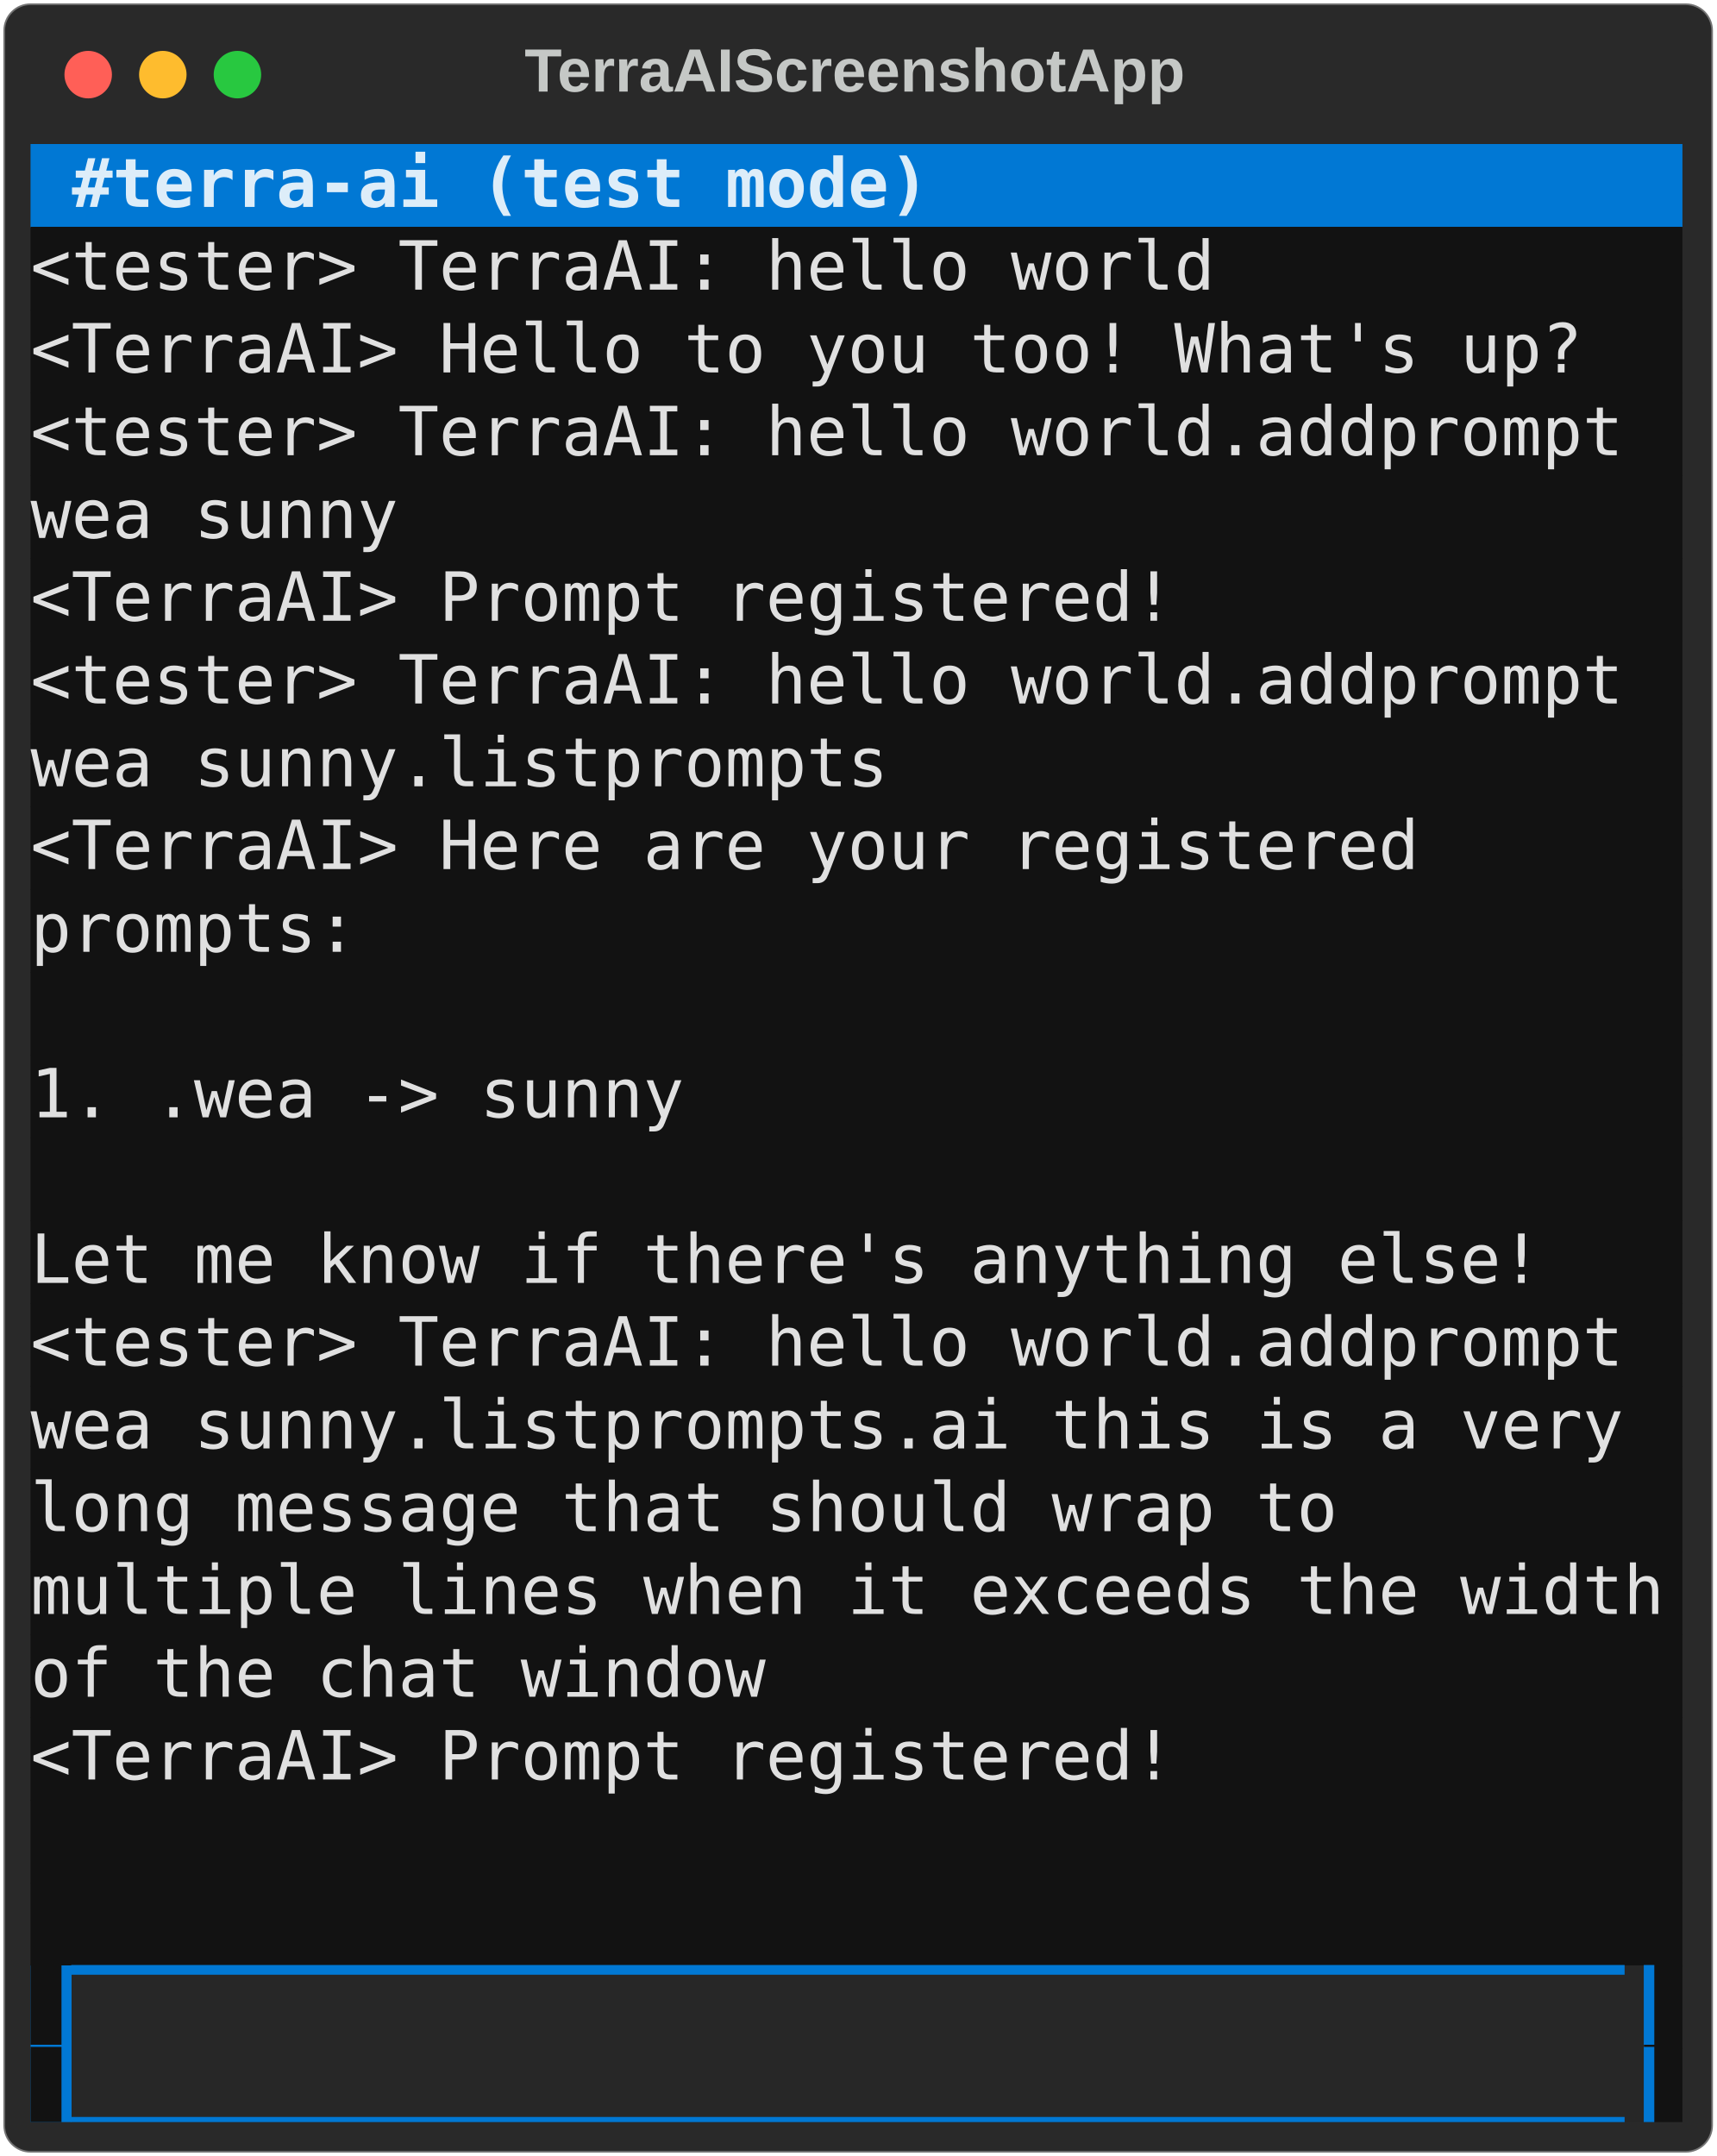
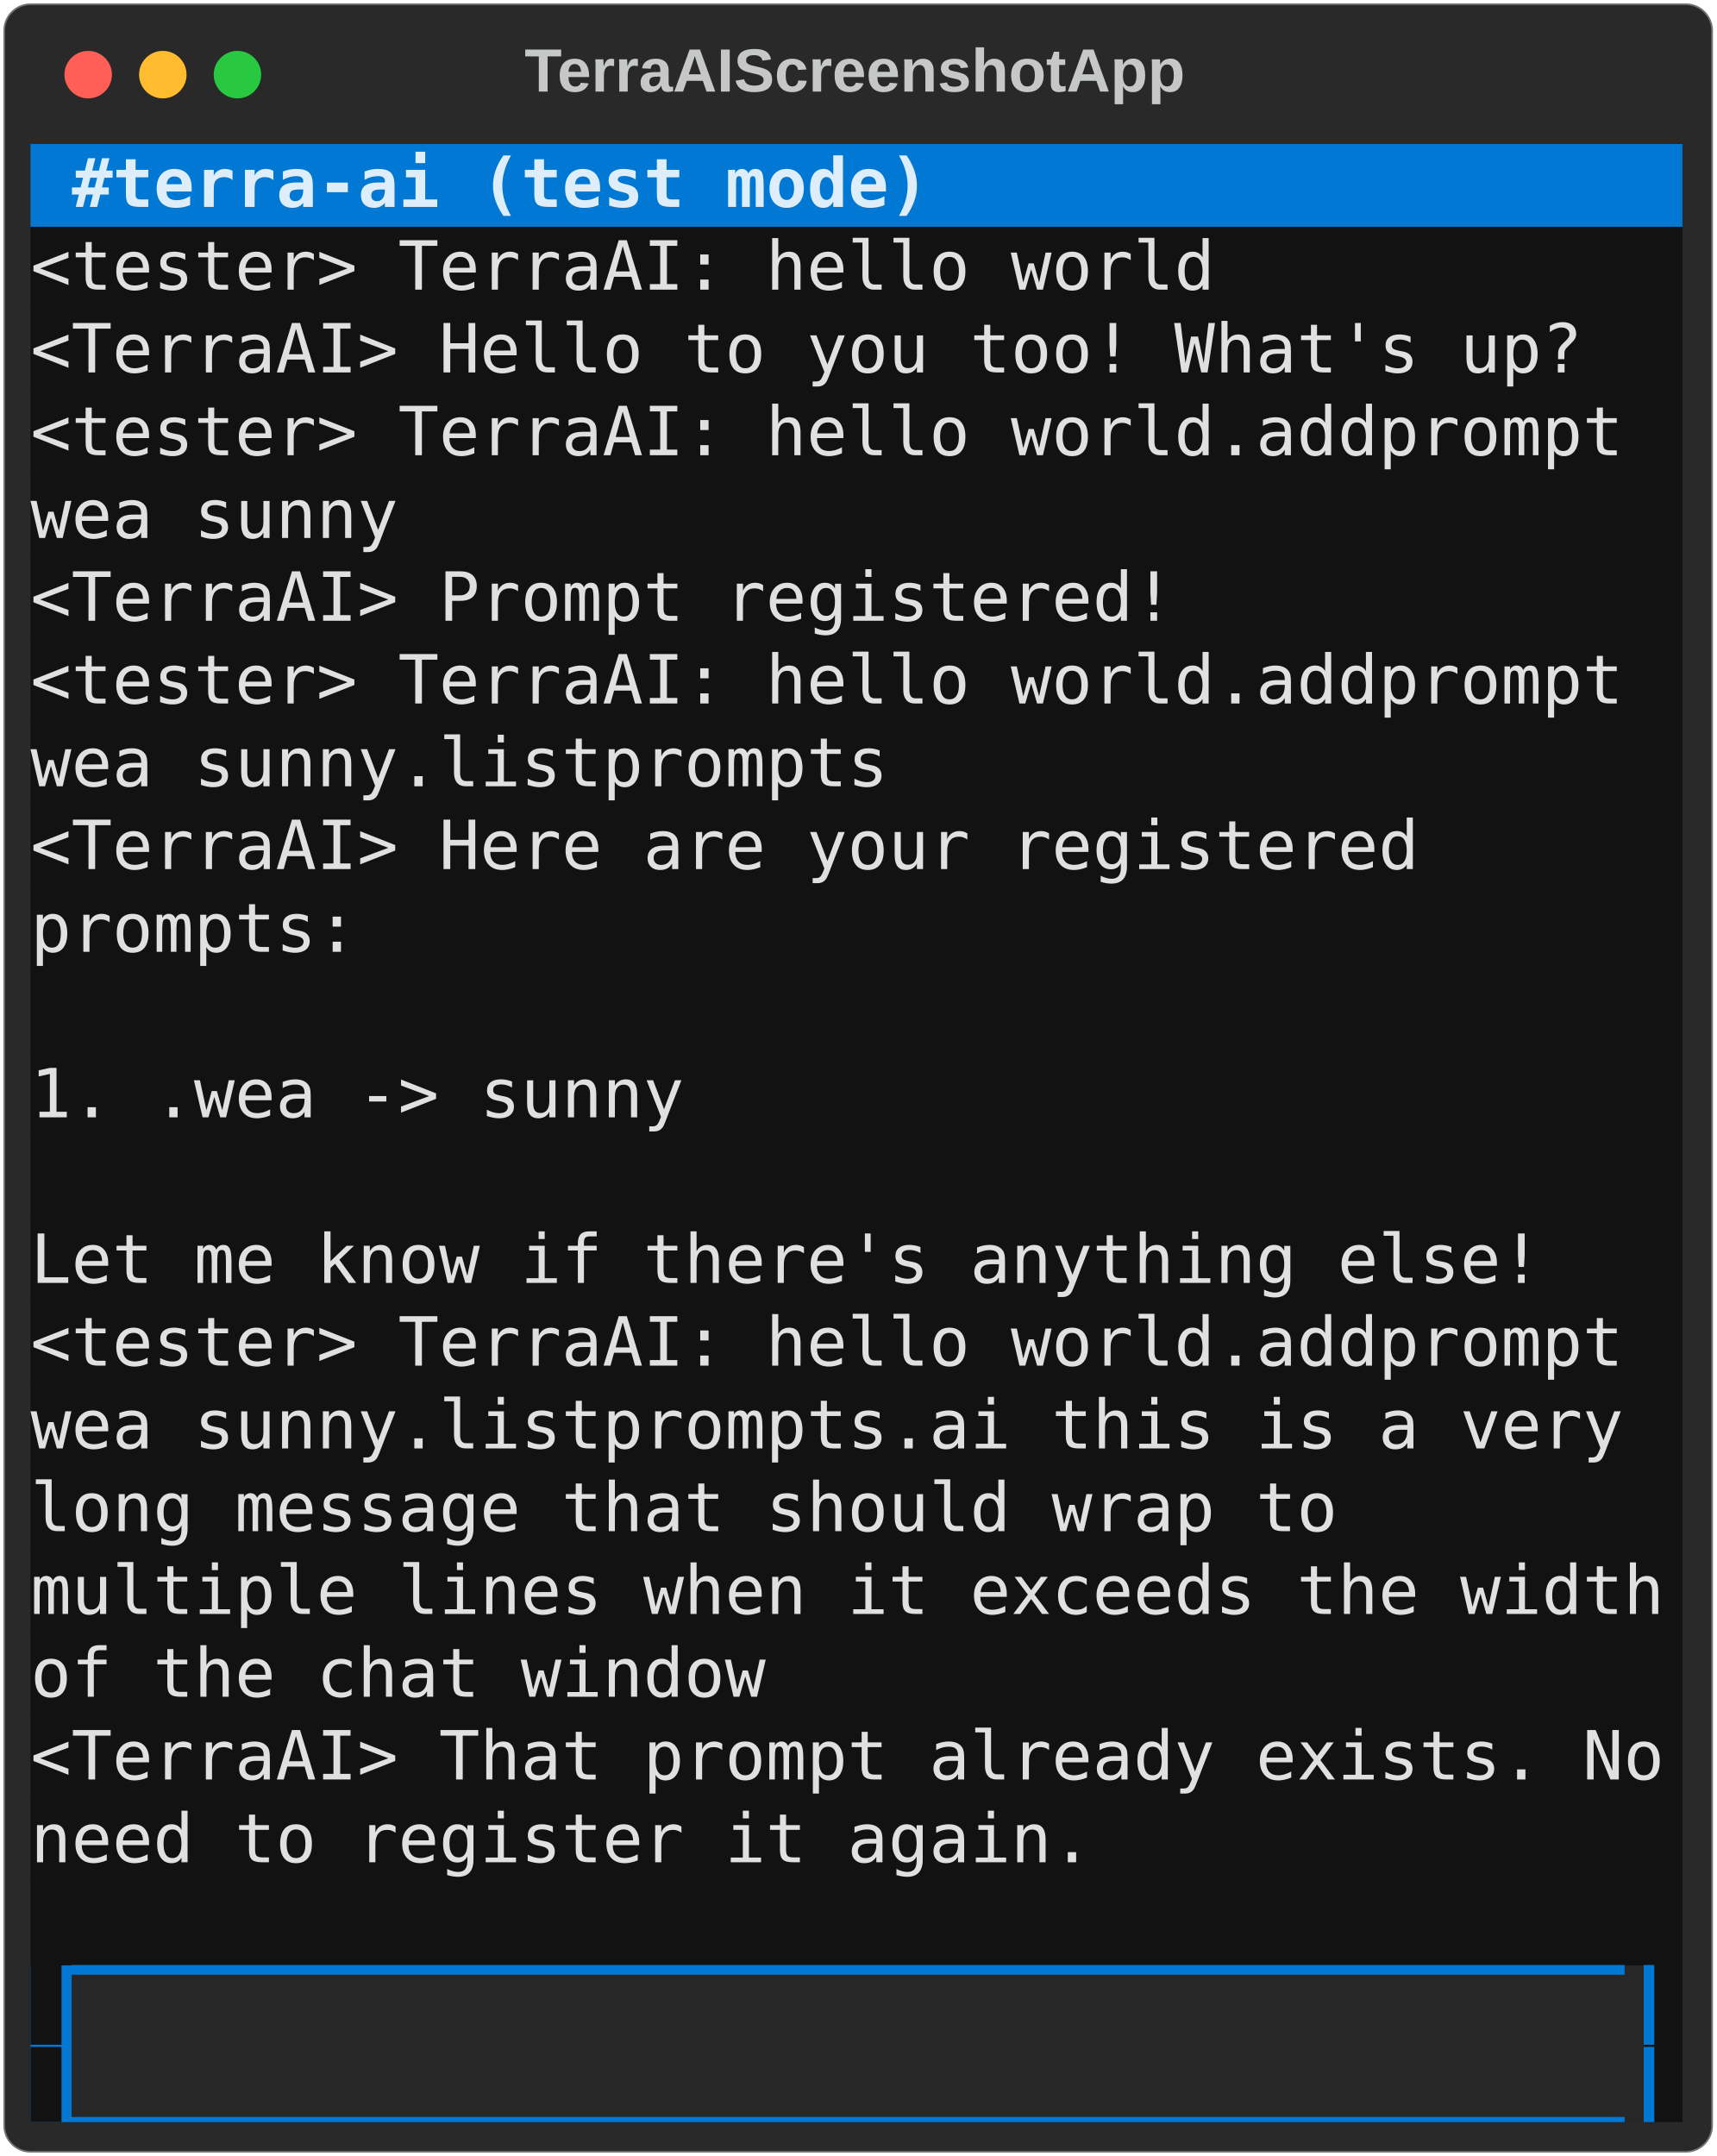
<svg xmlns="http://www.w3.org/2000/svg" class="rich-terminal" viewBox="0 0 506 635.6">
  <style>

    @font-face {
        font-family: "Fira Code";
        src: local("FiraCode-Regular"),
                url("https://cdnjs.cloudflare.com/ajax/libs/firacode/6.2.0/woff2/FiraCode-Regular.woff2") format("woff2"),
                url("https://cdnjs.cloudflare.com/ajax/libs/firacode/6.2.0/woff/FiraCode-Regular.woff") format("woff");
        font-style: normal;
        font-weight: 400;
    }
    @font-face {
        font-family: "Fira Code";
        src: local("FiraCode-Bold"),
                url("https://cdnjs.cloudflare.com/ajax/libs/firacode/6.2.0/woff2/FiraCode-Bold.woff2") format("woff2"),
                url("https://cdnjs.cloudflare.com/ajax/libs/firacode/6.2.0/woff/FiraCode-Bold.woff") format("woff");
        font-style: bold;
        font-weight: 700;
    }

-     .terminal-1154082291-matrix {
+     .terminal-871757452-matrix {
        font-family: Fira Code, monospace;
        font-size: 20px;
        line-height: 24.4px;
        font-variant-east-asian: full-width;
    }

-     .terminal-1154082291-title {
+     .terminal-871757452-title {
        font-size: 18px;
        font-weight: bold;
        font-family: arial;
    }

-     .terminal-1154082291-r1 { fill: #c5c8c6 }
- .terminal-1154082291-r2 { fill: #ddedf9;font-weight: bold }
- .terminal-1154082291-r3 { fill: #e0e0e0 }
- .terminal-1154082291-r4 { fill: #121212 }
- .terminal-1154082291-r5 { fill: #0178d4 }
+     .terminal-871757452-r1 { fill: #c5c8c6 }
+ .terminal-871757452-r2 { fill: #ddedf9;font-weight: bold }
+ .terminal-871757452-r3 { fill: #e0e0e0 }
+ .terminal-871757452-r4 { fill: #121212 }
+ .terminal-871757452-r5 { fill: #0178d4 }
    </style>
  <defs>
-     <clipPath id="terminal-1154082291-clip-terminal">
+     <clipPath id="terminal-871757452-clip-terminal">
      <rect x="0" y="0" width="487.0" height="584.6" />
    </clipPath>
-     <clipPath id="terminal-1154082291-line-0">
+     <clipPath id="terminal-871757452-line-0">
      <rect x="0" y="1.5" width="488" height="24.65" />
    </clipPath>
-     <clipPath id="terminal-1154082291-line-1">
+     <clipPath id="terminal-871757452-line-1">
      <rect x="0" y="25.9" width="488" height="24.65" />
    </clipPath>
-     <clipPath id="terminal-1154082291-line-2">
+     <clipPath id="terminal-871757452-line-2">
      <rect x="0" y="50.3" width="488" height="24.65" />
    </clipPath>
-     <clipPath id="terminal-1154082291-line-3">
+     <clipPath id="terminal-871757452-line-3">
      <rect x="0" y="74.7" width="488" height="24.65" />
    </clipPath>
-     <clipPath id="terminal-1154082291-line-4">
+     <clipPath id="terminal-871757452-line-4">
      <rect x="0" y="99.1" width="488" height="24.65" />
    </clipPath>
-     <clipPath id="terminal-1154082291-line-5">
+     <clipPath id="terminal-871757452-line-5">
      <rect x="0" y="123.5" width="488" height="24.65" />
    </clipPath>
-     <clipPath id="terminal-1154082291-line-6">
+     <clipPath id="terminal-871757452-line-6">
      <rect x="0" y="147.9" width="488" height="24.65" />
    </clipPath>
-     <clipPath id="terminal-1154082291-line-7">
+     <clipPath id="terminal-871757452-line-7">
      <rect x="0" y="172.3" width="488" height="24.65" />
    </clipPath>
-     <clipPath id="terminal-1154082291-line-8">
+     <clipPath id="terminal-871757452-line-8">
      <rect x="0" y="196.7" width="488" height="24.65" />
    </clipPath>
-     <clipPath id="terminal-1154082291-line-9">
+     <clipPath id="terminal-871757452-line-9">
      <rect x="0" y="221.1" width="488" height="24.65" />
    </clipPath>
-     <clipPath id="terminal-1154082291-line-10">
+     <clipPath id="terminal-871757452-line-10">
      <rect x="0" y="245.5" width="488" height="24.65" />
    </clipPath>
-     <clipPath id="terminal-1154082291-line-11">
+     <clipPath id="terminal-871757452-line-11">
      <rect x="0" y="269.9" width="488" height="24.65" />
    </clipPath>
-     <clipPath id="terminal-1154082291-line-12">
+     <clipPath id="terminal-871757452-line-12">
      <rect x="0" y="294.3" width="488" height="24.65" />
    </clipPath>
-     <clipPath id="terminal-1154082291-line-13">
+     <clipPath id="terminal-871757452-line-13">
      <rect x="0" y="318.7" width="488" height="24.65" />
    </clipPath>
-     <clipPath id="terminal-1154082291-line-14">
+     <clipPath id="terminal-871757452-line-14">
      <rect x="0" y="343.1" width="488" height="24.65" />
    </clipPath>
-     <clipPath id="terminal-1154082291-line-15">
+     <clipPath id="terminal-871757452-line-15">
      <rect x="0" y="367.5" width="488" height="24.65" />
    </clipPath>
-     <clipPath id="terminal-1154082291-line-16">
+     <clipPath id="terminal-871757452-line-16">
      <rect x="0" y="391.9" width="488" height="24.65" />
    </clipPath>
-     <clipPath id="terminal-1154082291-line-17">
+     <clipPath id="terminal-871757452-line-17">
      <rect x="0" y="416.3" width="488" height="24.65" />
    </clipPath>
-     <clipPath id="terminal-1154082291-line-18">
+     <clipPath id="terminal-871757452-line-18">
      <rect x="0" y="440.7" width="488" height="24.65" />
    </clipPath>
-     <clipPath id="terminal-1154082291-line-19">
+     <clipPath id="terminal-871757452-line-19">
      <rect x="0" y="465.1" width="488" height="24.65" />
    </clipPath>
-     <clipPath id="terminal-1154082291-line-20">
+     <clipPath id="terminal-871757452-line-20">
      <rect x="0" y="489.5" width="488" height="24.65" />
    </clipPath>
-     <clipPath id="terminal-1154082291-line-21">
+     <clipPath id="terminal-871757452-line-21">
      <rect x="0" y="513.9" width="488" height="24.65" />
    </clipPath>
-     <clipPath id="terminal-1154082291-line-22">
+     <clipPath id="terminal-871757452-line-22">
      <rect x="0" y="538.3" width="488" height="24.65" />
    </clipPath>
  </defs>
  <rect fill="#292929" stroke="rgba(255,255,255,0.35)" stroke-width="1" x="1" y="1" width="504" height="633.6" rx="8" />
-   <text class="terminal-1154082291-title" fill="#c5c8c6" text-anchor="middle" x="252" y="27">TerraAIScreenshotApp</text>
+   <text class="terminal-871757452-title" fill="#c5c8c6" text-anchor="middle" x="252" y="27">TerraAIScreenshotApp</text>
  <g transform="translate(26,22)">
    <circle cx="0" cy="0" r="7" fill="#ff5f57" />
    <circle cx="22" cy="0" r="7" fill="#febc2e" />
    <circle cx="44" cy="0" r="7" fill="#28c840" />
  </g>
-   <g transform="translate(9, 41)" clip-path="url(#terminal-1154082291-clip-terminal)">
+   <g transform="translate(9, 41)" clip-path="url(#terminal-871757452-clip-terminal)">
    <rect fill="#0178d4" x="0" y="1.5" width="12.2" height="24.65" shape-rendering="crispEdges" />
    <rect fill="#0178d4" x="12.2" y="1.5" width="256.2" height="24.65" shape-rendering="crispEdges" />
    <rect fill="#0178d4" x="268.4" y="1.5" width="207.4" height="24.65" shape-rendering="crispEdges" />
    <rect fill="#0178d4" x="475.8" y="1.5" width="12.2" height="24.65" shape-rendering="crispEdges" />
    <rect fill="#121212" x="0" y="25.9" width="353.8" height="24.65" shape-rendering="crispEdges" />
    <rect fill="#121212" x="353.8" y="25.9" width="134.2" height="24.65" shape-rendering="crispEdges" />
    <rect fill="#121212" x="0" y="50.3" width="463.6" height="24.65" shape-rendering="crispEdges" />
    <rect fill="#121212" x="463.6" y="50.3" width="24.4" height="24.65" shape-rendering="crispEdges" />
    <rect fill="#121212" x="0" y="74.7" width="475.8" height="24.65" shape-rendering="crispEdges" />
    <rect fill="#121212" x="475.8" y="74.7" width="12.2" height="24.65" shape-rendering="crispEdges" />
    <rect fill="#121212" x="0" y="99.1" width="109.8" height="24.65" shape-rendering="crispEdges" />
    <rect fill="#121212" x="109.8" y="99.1" width="378.2" height="24.65" shape-rendering="crispEdges" />
    <rect fill="#121212" x="0" y="123.5" width="341.6" height="24.65" shape-rendering="crispEdges" />
    <rect fill="#121212" x="341.6" y="123.5" width="146.4" height="24.65" shape-rendering="crispEdges" />
    <rect fill="#121212" x="0" y="147.9" width="475.8" height="24.65" shape-rendering="crispEdges" />
    <rect fill="#121212" x="475.8" y="147.9" width="12.2" height="24.65" shape-rendering="crispEdges" />
    <rect fill="#121212" x="0" y="172.3" width="256.2" height="24.65" shape-rendering="crispEdges" />
    <rect fill="#121212" x="256.2" y="172.3" width="231.8" height="24.65" shape-rendering="crispEdges" />
    <rect fill="#121212" x="0" y="196.7" width="414.8" height="24.65" shape-rendering="crispEdges" />
    <rect fill="#121212" x="414.8" y="196.7" width="73.2" height="24.65" shape-rendering="crispEdges" />
    <rect fill="#121212" x="0" y="221.1" width="97.6" height="24.65" shape-rendering="crispEdges" />
    <rect fill="#121212" x="97.6" y="221.1" width="390.4" height="24.65" shape-rendering="crispEdges" />
    <rect fill="#121212" x="0" y="245.5" width="0" height="24.65" shape-rendering="crispEdges" />
    <rect fill="#121212" x="0" y="245.5" width="488" height="24.65" shape-rendering="crispEdges" />
    <rect fill="#121212" x="0" y="269.9" width="195.2" height="24.65" shape-rendering="crispEdges" />
    <rect fill="#121212" x="195.2" y="269.9" width="292.8" height="24.65" shape-rendering="crispEdges" />
    <rect fill="#121212" x="0" y="294.3" width="0" height="24.65" shape-rendering="crispEdges" />
    <rect fill="#121212" x="0" y="294.3" width="488" height="24.65" shape-rendering="crispEdges" />
    <rect fill="#121212" x="0" y="318.7" width="451.4" height="24.65" shape-rendering="crispEdges" />
    <rect fill="#121212" x="451.4" y="318.7" width="36.6" height="24.65" shape-rendering="crispEdges" />
    <rect fill="#121212" x="0" y="343.1" width="475.8" height="24.65" shape-rendering="crispEdges" />
    <rect fill="#121212" x="475.8" y="343.1" width="12.2" height="24.65" shape-rendering="crispEdges" />
    <rect fill="#121212" x="0" y="367.5" width="475.8" height="24.65" shape-rendering="crispEdges" />
    <rect fill="#121212" x="475.8" y="367.5" width="12.2" height="24.65" shape-rendering="crispEdges" />
    <rect fill="#121212" x="0" y="391.9" width="390.4" height="24.65" shape-rendering="crispEdges" />
    <rect fill="#121212" x="390.4" y="391.9" width="97.6" height="24.65" shape-rendering="crispEdges" />
    <rect fill="#121212" x="0" y="416.3" width="488" height="24.65" shape-rendering="crispEdges" />
    <rect fill="#121212" x="0" y="440.7" width="219.6" height="24.65" shape-rendering="crispEdges" />
    <rect fill="#121212" x="219.6" y="440.7" width="268.4" height="24.65" shape-rendering="crispEdges" />
-     <rect fill="#121212" x="0" y="465.1" width="341.6" height="24.65" shape-rendering="crispEdges" />
-     <rect fill="#121212" x="341.6" y="465.1" width="146.4" height="24.65" shape-rendering="crispEdges" />
-     <rect fill="#121212" x="0" y="489.5" width="488" height="24.65" shape-rendering="crispEdges" />
+     <rect fill="#121212" x="0" y="465.1" width="488" height="24.65" shape-rendering="crispEdges" />
+     <rect fill="#121212" x="0" y="489.5" width="317.2" height="24.65" shape-rendering="crispEdges" />
+     <rect fill="#121212" x="317.2" y="489.5" width="170.8" height="24.65" shape-rendering="crispEdges" />
    <rect fill="#121212" x="0" y="513.9" width="488" height="24.65" shape-rendering="crispEdges" />
    <rect fill="#0178d4" x="0" y="538.3" width="12.2" height="24.65" shape-rendering="crispEdges" />
    <rect fill="#272727" x="12.2" y="538.3" width="463.6" height="24.65" shape-rendering="crispEdges" />
    <rect fill="#121212" x="475.8" y="538.3" width="12.2" height="24.65" shape-rendering="crispEdges" />
    <rect fill="#0178d4" x="0" y="562.7" width="12.2" height="24.65" shape-rendering="crispEdges" />
    <rect fill="#272727" x="12.2" y="562.7" width="463.6" height="24.65" shape-rendering="crispEdges" />
    <rect fill="#121212" x="475.8" y="562.7" width="12.2" height="24.65" shape-rendering="crispEdges" />
-     <g class="terminal-1154082291-matrix">
-       <text class="terminal-1154082291-r2" x="12.2" y="20" textLength="256.2" clip-path="url(#terminal-1154082291-line-0)">#terra-ai (test mode)</text>
-       <text class="terminal-1154082291-r1" x="488" y="20" textLength="12.2" clip-path="url(#terminal-1154082291-line-0)">
- </text>
-       <text class="terminal-1154082291-r3" x="0" y="44.4" textLength="353.8" clip-path="url(#terminal-1154082291-line-1)">&lt;tester&gt; TerraAI: hello world</text>
-       <text class="terminal-1154082291-r1" x="488" y="44.4" textLength="12.2" clip-path="url(#terminal-1154082291-line-1)">
- </text>
-       <text class="terminal-1154082291-r3" x="0" y="68.8" textLength="463.6" clip-path="url(#terminal-1154082291-line-2)">&lt;TerraAI&gt; Hello to you too! What's up?</text>
-       <text class="terminal-1154082291-r1" x="488" y="68.8" textLength="12.2" clip-path="url(#terminal-1154082291-line-2)">
- </text>
-       <text class="terminal-1154082291-r3" x="0" y="93.2" textLength="475.8" clip-path="url(#terminal-1154082291-line-3)">&lt;tester&gt; TerraAI: hello world.addprompt</text>
-       <text class="terminal-1154082291-r1" x="488" y="93.2" textLength="12.2" clip-path="url(#terminal-1154082291-line-3)">
- </text>
-       <text class="terminal-1154082291-r3" x="0" y="117.6" textLength="109.8" clip-path="url(#terminal-1154082291-line-4)">wea sunny</text>
-       <text class="terminal-1154082291-r1" x="488" y="117.6" textLength="12.2" clip-path="url(#terminal-1154082291-line-4)">
- </text>
-       <text class="terminal-1154082291-r3" x="0" y="142" textLength="341.6" clip-path="url(#terminal-1154082291-line-5)">&lt;TerraAI&gt; Prompt registered!</text>
-       <text class="terminal-1154082291-r1" x="488" y="142" textLength="12.2" clip-path="url(#terminal-1154082291-line-5)">
- </text>
-       <text class="terminal-1154082291-r3" x="0" y="166.4" textLength="475.8" clip-path="url(#terminal-1154082291-line-6)">&lt;tester&gt; TerraAI: hello world.addprompt</text>
-       <text class="terminal-1154082291-r1" x="488" y="166.4" textLength="12.2" clip-path="url(#terminal-1154082291-line-6)">
- </text>
-       <text class="terminal-1154082291-r3" x="0" y="190.8" textLength="256.2" clip-path="url(#terminal-1154082291-line-7)">wea sunny.listprompts</text>
-       <text class="terminal-1154082291-r1" x="488" y="190.8" textLength="12.2" clip-path="url(#terminal-1154082291-line-7)">
- </text>
-       <text class="terminal-1154082291-r3" x="0" y="215.2" textLength="414.8" clip-path="url(#terminal-1154082291-line-8)">&lt;TerraAI&gt; Here are your registered</text>
-       <text class="terminal-1154082291-r1" x="488" y="215.2" textLength="12.2" clip-path="url(#terminal-1154082291-line-8)">
- </text>
-       <text class="terminal-1154082291-r3" x="0" y="239.6" textLength="97.6" clip-path="url(#terminal-1154082291-line-9)">prompts:</text>
-       <text class="terminal-1154082291-r1" x="488" y="239.6" textLength="12.2" clip-path="url(#terminal-1154082291-line-9)">
- </text>
-       <text class="terminal-1154082291-r1" x="488" y="264" textLength="12.2" clip-path="url(#terminal-1154082291-line-10)">
- </text>
-       <text class="terminal-1154082291-r3" x="0" y="288.4" textLength="195.2" clip-path="url(#terminal-1154082291-line-11)">1. .wea -&gt; sunny</text>
-       <text class="terminal-1154082291-r1" x="488" y="288.4" textLength="12.2" clip-path="url(#terminal-1154082291-line-11)">
- </text>
-       <text class="terminal-1154082291-r1" x="488" y="312.8" textLength="12.2" clip-path="url(#terminal-1154082291-line-12)">
- </text>
-       <text class="terminal-1154082291-r3" x="0" y="337.2" textLength="451.4" clip-path="url(#terminal-1154082291-line-13)">Let me know if there's anything else!</text>
-       <text class="terminal-1154082291-r1" x="488" y="337.2" textLength="12.2" clip-path="url(#terminal-1154082291-line-13)">
- </text>
-       <text class="terminal-1154082291-r3" x="0" y="361.6" textLength="475.8" clip-path="url(#terminal-1154082291-line-14)">&lt;tester&gt; TerraAI: hello world.addprompt</text>
-       <text class="terminal-1154082291-r1" x="488" y="361.6" textLength="12.2" clip-path="url(#terminal-1154082291-line-14)">
- </text>
-       <text class="terminal-1154082291-r3" x="0" y="386" textLength="475.8" clip-path="url(#terminal-1154082291-line-15)">wea sunny.listprompts.ai this is a very</text>
-       <text class="terminal-1154082291-r1" x="488" y="386" textLength="12.2" clip-path="url(#terminal-1154082291-line-15)">
- </text>
-       <text class="terminal-1154082291-r3" x="0" y="410.4" textLength="390.4" clip-path="url(#terminal-1154082291-line-16)">long message that should wrap to</text>
-       <text class="terminal-1154082291-r1" x="488" y="410.4" textLength="12.2" clip-path="url(#terminal-1154082291-line-16)">
- </text>
-       <text class="terminal-1154082291-r3" x="0" y="434.8" textLength="488" clip-path="url(#terminal-1154082291-line-17)">multiple lines when it exceeds the width</text>
-       <text class="terminal-1154082291-r1" x="488" y="434.8" textLength="12.2" clip-path="url(#terminal-1154082291-line-17)">
- </text>
-       <text class="terminal-1154082291-r3" x="0" y="459.2" textLength="219.6" clip-path="url(#terminal-1154082291-line-18)">of the chat window</text>
-       <text class="terminal-1154082291-r1" x="488" y="459.2" textLength="12.2" clip-path="url(#terminal-1154082291-line-18)">
- </text>
-       <text class="terminal-1154082291-r3" x="0" y="483.6" textLength="341.6" clip-path="url(#terminal-1154082291-line-19)">&lt;TerraAI&gt; Prompt registered!</text>
-       <text class="terminal-1154082291-r1" x="488" y="483.6" textLength="12.2" clip-path="url(#terminal-1154082291-line-19)">
- </text>
-       <text class="terminal-1154082291-r1" x="488" y="508" textLength="12.2" clip-path="url(#terminal-1154082291-line-20)">
- </text>
-       <text class="terminal-1154082291-r1" x="488" y="532.4" textLength="12.2" clip-path="url(#terminal-1154082291-line-21)">
- </text>
-       <text class="terminal-1154082291-r4" x="0" y="556.8" textLength="12.2" clip-path="url(#terminal-1154082291-line-22)">▊</text>
-       <text class="terminal-1154082291-r5" x="12.2" y="556.8" textLength="463.6" clip-path="url(#terminal-1154082291-line-22)">▔▔▔▔▔▔▔▔▔▔▔▔▔▔▔▔▔▔▔▔▔▔▔▔▔▔▔▔▔▔▔▔▔▔▔▔▔▔</text>
-       <text class="terminal-1154082291-r5" x="475.8" y="556.8" textLength="12.2" clip-path="url(#terminal-1154082291-line-22)">▎</text>
-       <text class="terminal-1154082291-r1" x="488" y="556.8" textLength="12.2" clip-path="url(#terminal-1154082291-line-22)">
- </text>
-       <text class="terminal-1154082291-r4" x="0" y="581.2" textLength="12.2" clip-path="url(#terminal-1154082291-line-23)">▊</text>
-       <text class="terminal-1154082291-r5" x="12.2" y="581.2" textLength="463.6" clip-path="url(#terminal-1154082291-line-23)">▁▁▁▁▁▁▁▁▁▁▁▁▁▁▁▁▁▁▁▁▁▁▁▁▁▁▁▁▁▁▁▁▁▁▁▁▁▁</text>
-       <text class="terminal-1154082291-r5" x="475.8" y="581.2" textLength="12.2" clip-path="url(#terminal-1154082291-line-23)">▎</text>
+     <g class="terminal-871757452-matrix">
+       <text class="terminal-871757452-r2" x="12.2" y="20" textLength="256.2" clip-path="url(#terminal-871757452-line-0)">#terra-ai (test mode)</text>
+       <text class="terminal-871757452-r1" x="488" y="20" textLength="12.2" clip-path="url(#terminal-871757452-line-0)">
+ </text>
+       <text class="terminal-871757452-r3" x="0" y="44.4" textLength="353.8" clip-path="url(#terminal-871757452-line-1)">&lt;tester&gt; TerraAI: hello world</text>
+       <text class="terminal-871757452-r1" x="488" y="44.4" textLength="12.2" clip-path="url(#terminal-871757452-line-1)">
+ </text>
+       <text class="terminal-871757452-r3" x="0" y="68.8" textLength="463.6" clip-path="url(#terminal-871757452-line-2)">&lt;TerraAI&gt; Hello to you too! What's up?</text>
+       <text class="terminal-871757452-r1" x="488" y="68.8" textLength="12.2" clip-path="url(#terminal-871757452-line-2)">
+ </text>
+       <text class="terminal-871757452-r3" x="0" y="93.2" textLength="475.8" clip-path="url(#terminal-871757452-line-3)">&lt;tester&gt; TerraAI: hello world.addprompt</text>
+       <text class="terminal-871757452-r1" x="488" y="93.2" textLength="12.2" clip-path="url(#terminal-871757452-line-3)">
+ </text>
+       <text class="terminal-871757452-r3" x="0" y="117.6" textLength="109.8" clip-path="url(#terminal-871757452-line-4)">wea sunny</text>
+       <text class="terminal-871757452-r1" x="488" y="117.6" textLength="12.2" clip-path="url(#terminal-871757452-line-4)">
+ </text>
+       <text class="terminal-871757452-r3" x="0" y="142" textLength="341.6" clip-path="url(#terminal-871757452-line-5)">&lt;TerraAI&gt; Prompt registered!</text>
+       <text class="terminal-871757452-r1" x="488" y="142" textLength="12.2" clip-path="url(#terminal-871757452-line-5)">
+ </text>
+       <text class="terminal-871757452-r3" x="0" y="166.4" textLength="475.8" clip-path="url(#terminal-871757452-line-6)">&lt;tester&gt; TerraAI: hello world.addprompt</text>
+       <text class="terminal-871757452-r1" x="488" y="166.4" textLength="12.2" clip-path="url(#terminal-871757452-line-6)">
+ </text>
+       <text class="terminal-871757452-r3" x="0" y="190.8" textLength="256.2" clip-path="url(#terminal-871757452-line-7)">wea sunny.listprompts</text>
+       <text class="terminal-871757452-r1" x="488" y="190.8" textLength="12.2" clip-path="url(#terminal-871757452-line-7)">
+ </text>
+       <text class="terminal-871757452-r3" x="0" y="215.2" textLength="414.8" clip-path="url(#terminal-871757452-line-8)">&lt;TerraAI&gt; Here are your registered</text>
+       <text class="terminal-871757452-r1" x="488" y="215.2" textLength="12.2" clip-path="url(#terminal-871757452-line-8)">
+ </text>
+       <text class="terminal-871757452-r3" x="0" y="239.6" textLength="97.6" clip-path="url(#terminal-871757452-line-9)">prompts:</text>
+       <text class="terminal-871757452-r1" x="488" y="239.6" textLength="12.2" clip-path="url(#terminal-871757452-line-9)">
+ </text>
+       <text class="terminal-871757452-r1" x="488" y="264" textLength="12.2" clip-path="url(#terminal-871757452-line-10)">
+ </text>
+       <text class="terminal-871757452-r3" x="0" y="288.4" textLength="195.2" clip-path="url(#terminal-871757452-line-11)">1. .wea -&gt; sunny</text>
+       <text class="terminal-871757452-r1" x="488" y="288.4" textLength="12.2" clip-path="url(#terminal-871757452-line-11)">
+ </text>
+       <text class="terminal-871757452-r1" x="488" y="312.8" textLength="12.2" clip-path="url(#terminal-871757452-line-12)">
+ </text>
+       <text class="terminal-871757452-r3" x="0" y="337.2" textLength="451.4" clip-path="url(#terminal-871757452-line-13)">Let me know if there's anything else!</text>
+       <text class="terminal-871757452-r1" x="488" y="337.2" textLength="12.2" clip-path="url(#terminal-871757452-line-13)">
+ </text>
+       <text class="terminal-871757452-r3" x="0" y="361.6" textLength="475.8" clip-path="url(#terminal-871757452-line-14)">&lt;tester&gt; TerraAI: hello world.addprompt</text>
+       <text class="terminal-871757452-r1" x="488" y="361.6" textLength="12.2" clip-path="url(#terminal-871757452-line-14)">
+ </text>
+       <text class="terminal-871757452-r3" x="0" y="386" textLength="475.8" clip-path="url(#terminal-871757452-line-15)">wea sunny.listprompts.ai this is a very</text>
+       <text class="terminal-871757452-r1" x="488" y="386" textLength="12.2" clip-path="url(#terminal-871757452-line-15)">
+ </text>
+       <text class="terminal-871757452-r3" x="0" y="410.4" textLength="390.4" clip-path="url(#terminal-871757452-line-16)">long message that should wrap to</text>
+       <text class="terminal-871757452-r1" x="488" y="410.4" textLength="12.2" clip-path="url(#terminal-871757452-line-16)">
+ </text>
+       <text class="terminal-871757452-r3" x="0" y="434.8" textLength="488" clip-path="url(#terminal-871757452-line-17)">multiple lines when it exceeds the width</text>
+       <text class="terminal-871757452-r1" x="488" y="434.8" textLength="12.2" clip-path="url(#terminal-871757452-line-17)">
+ </text>
+       <text class="terminal-871757452-r3" x="0" y="459.2" textLength="219.6" clip-path="url(#terminal-871757452-line-18)">of the chat window</text>
+       <text class="terminal-871757452-r1" x="488" y="459.2" textLength="12.2" clip-path="url(#terminal-871757452-line-18)">
+ </text>
+       <text class="terminal-871757452-r3" x="0" y="483.6" textLength="488" clip-path="url(#terminal-871757452-line-19)">&lt;TerraAI&gt; That prompt already exists. No</text>
+       <text class="terminal-871757452-r1" x="488" y="483.6" textLength="12.2" clip-path="url(#terminal-871757452-line-19)">
+ </text>
+       <text class="terminal-871757452-r3" x="0" y="508" textLength="317.2" clip-path="url(#terminal-871757452-line-20)">need to register it again.</text>
+       <text class="terminal-871757452-r1" x="488" y="508" textLength="12.2" clip-path="url(#terminal-871757452-line-20)">
+ </text>
+       <text class="terminal-871757452-r1" x="488" y="532.4" textLength="12.2" clip-path="url(#terminal-871757452-line-21)">
+ </text>
+       <text class="terminal-871757452-r4" x="0" y="556.8" textLength="12.2" clip-path="url(#terminal-871757452-line-22)">▊</text>
+       <text class="terminal-871757452-r5" x="12.2" y="556.8" textLength="463.6" clip-path="url(#terminal-871757452-line-22)">▔▔▔▔▔▔▔▔▔▔▔▔▔▔▔▔▔▔▔▔▔▔▔▔▔▔▔▔▔▔▔▔▔▔▔▔▔▔</text>
+       <text class="terminal-871757452-r5" x="475.8" y="556.8" textLength="12.2" clip-path="url(#terminal-871757452-line-22)">▎</text>
+       <text class="terminal-871757452-r1" x="488" y="556.8" textLength="12.2" clip-path="url(#terminal-871757452-line-22)">
+ </text>
+       <text class="terminal-871757452-r4" x="0" y="581.2" textLength="12.2" clip-path="url(#terminal-871757452-line-23)">▊</text>
+       <text class="terminal-871757452-r5" x="12.2" y="581.2" textLength="463.6" clip-path="url(#terminal-871757452-line-23)">▁▁▁▁▁▁▁▁▁▁▁▁▁▁▁▁▁▁▁▁▁▁▁▁▁▁▁▁▁▁▁▁▁▁▁▁▁▁</text>
+       <text class="terminal-871757452-r5" x="475.8" y="581.2" textLength="12.2" clip-path="url(#terminal-871757452-line-23)">▎</text>
    </g>
  </g>
</svg>
